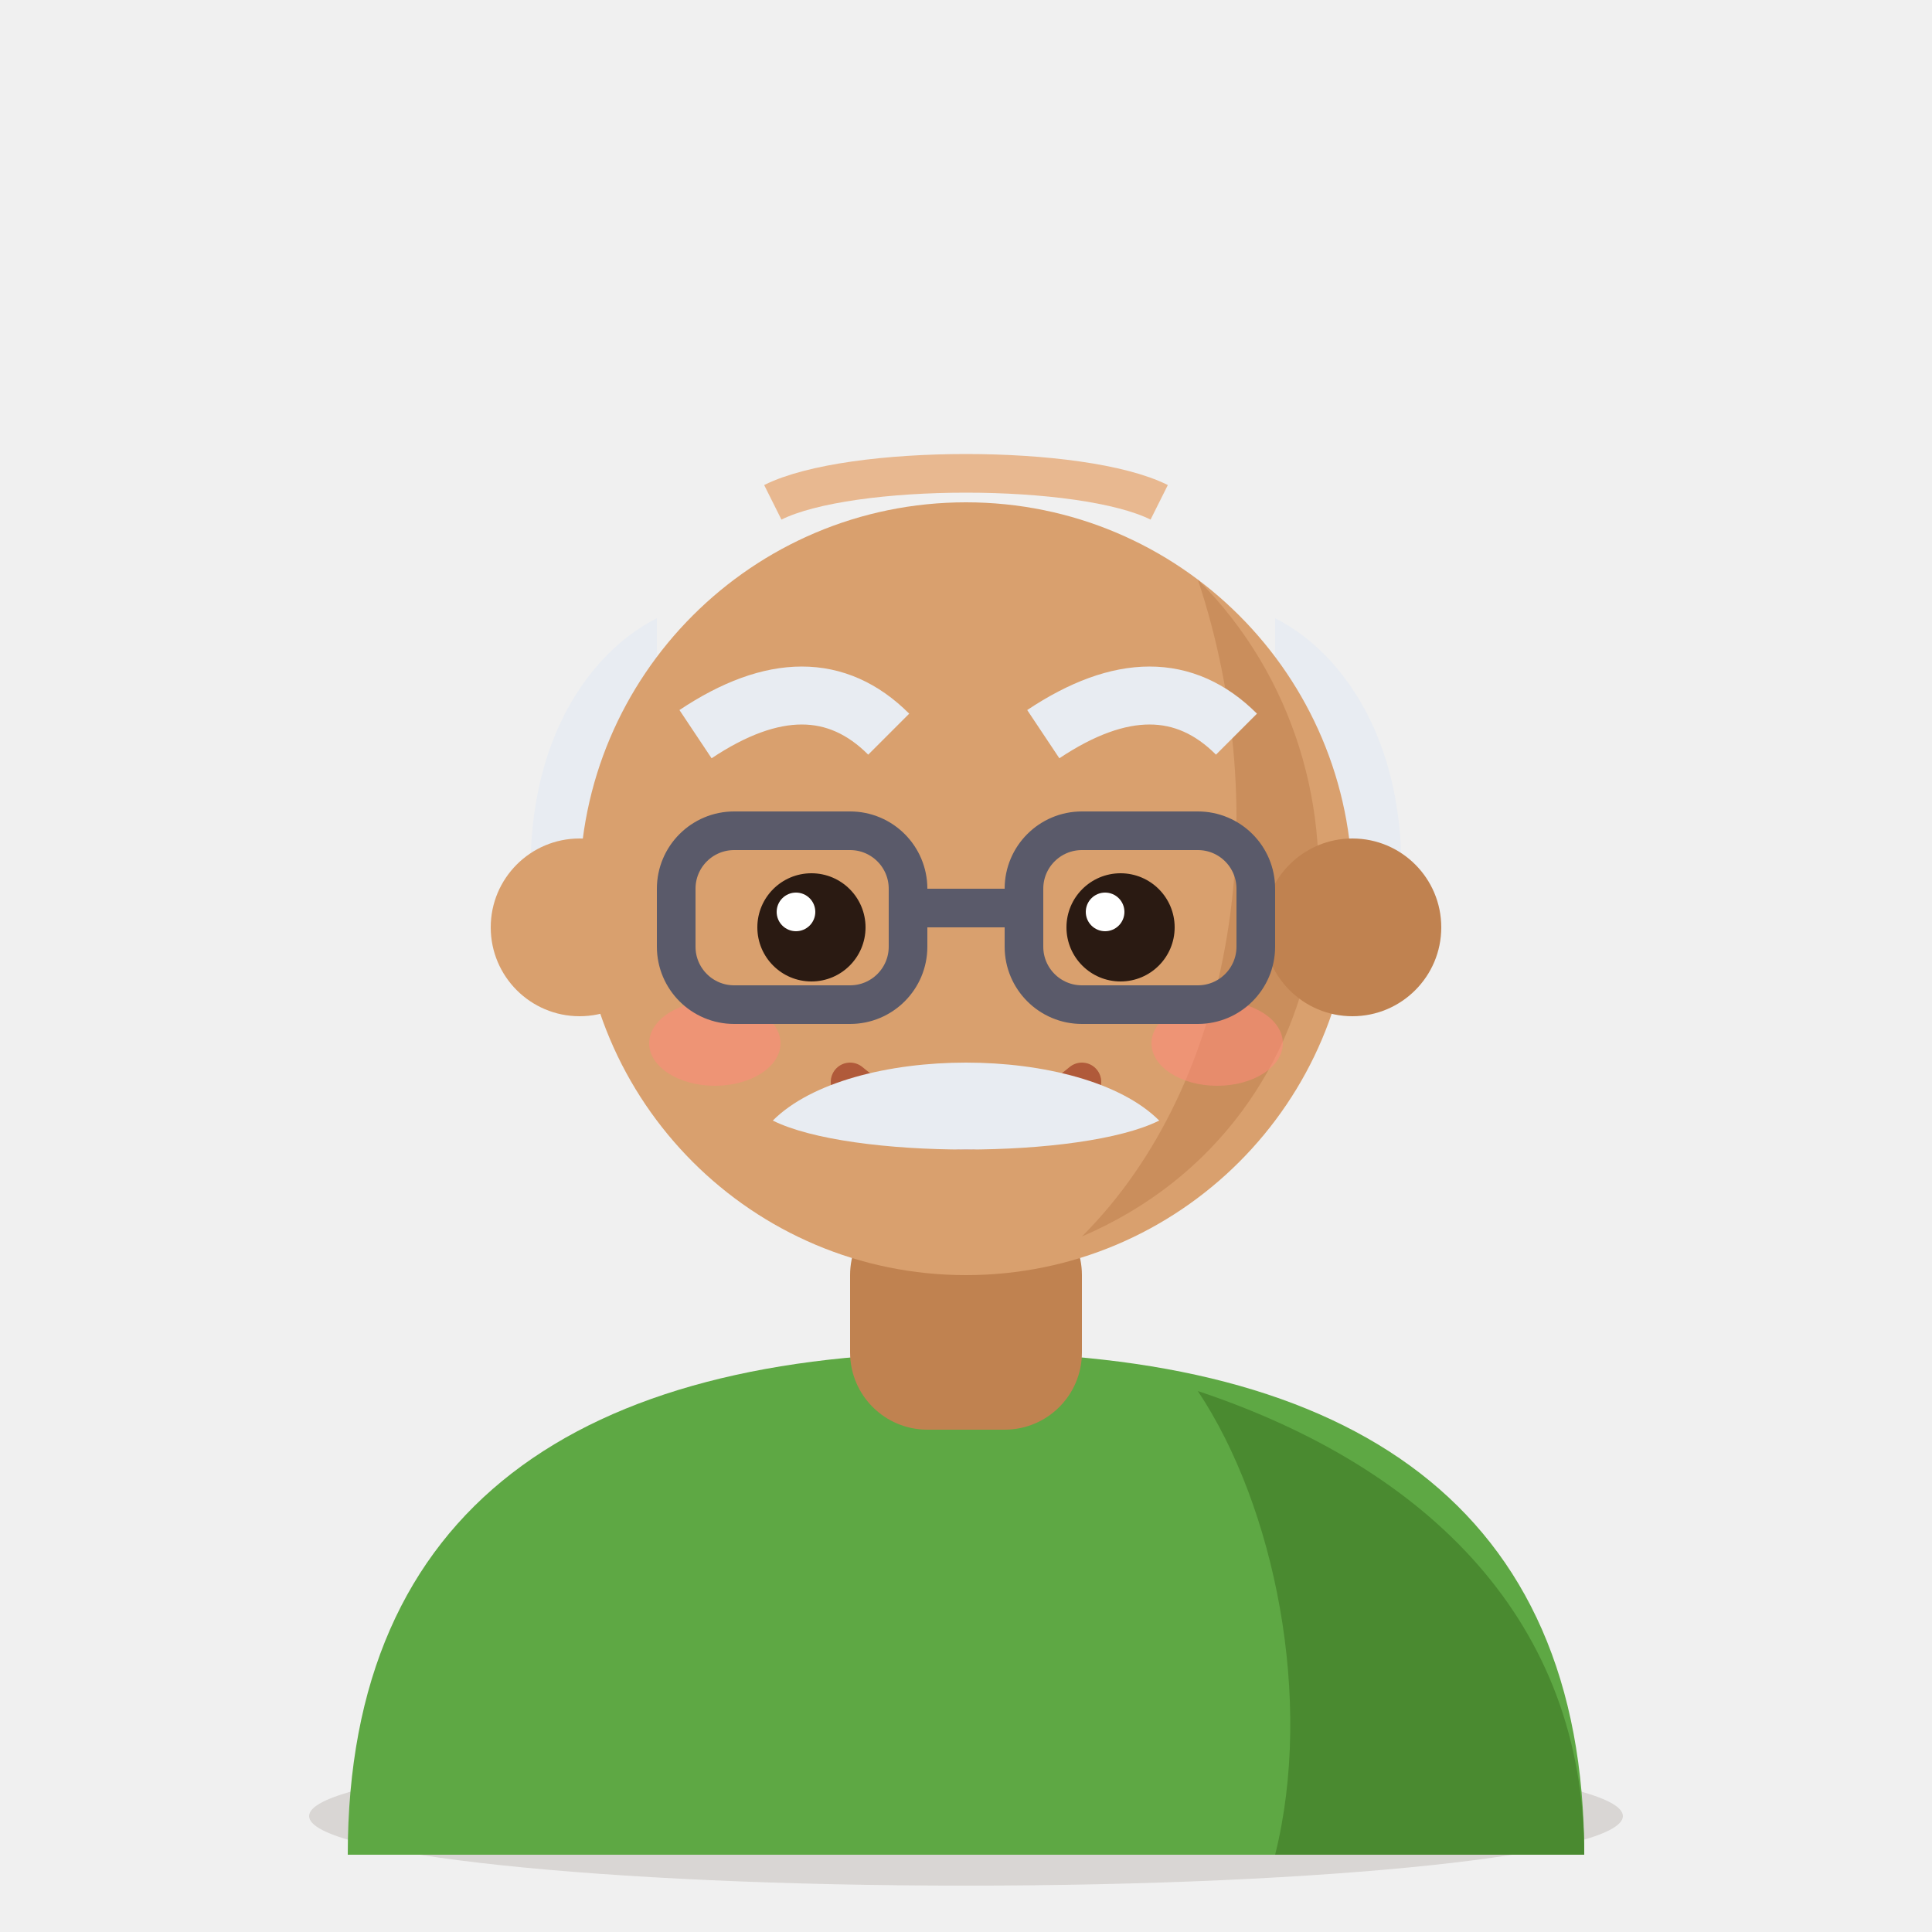
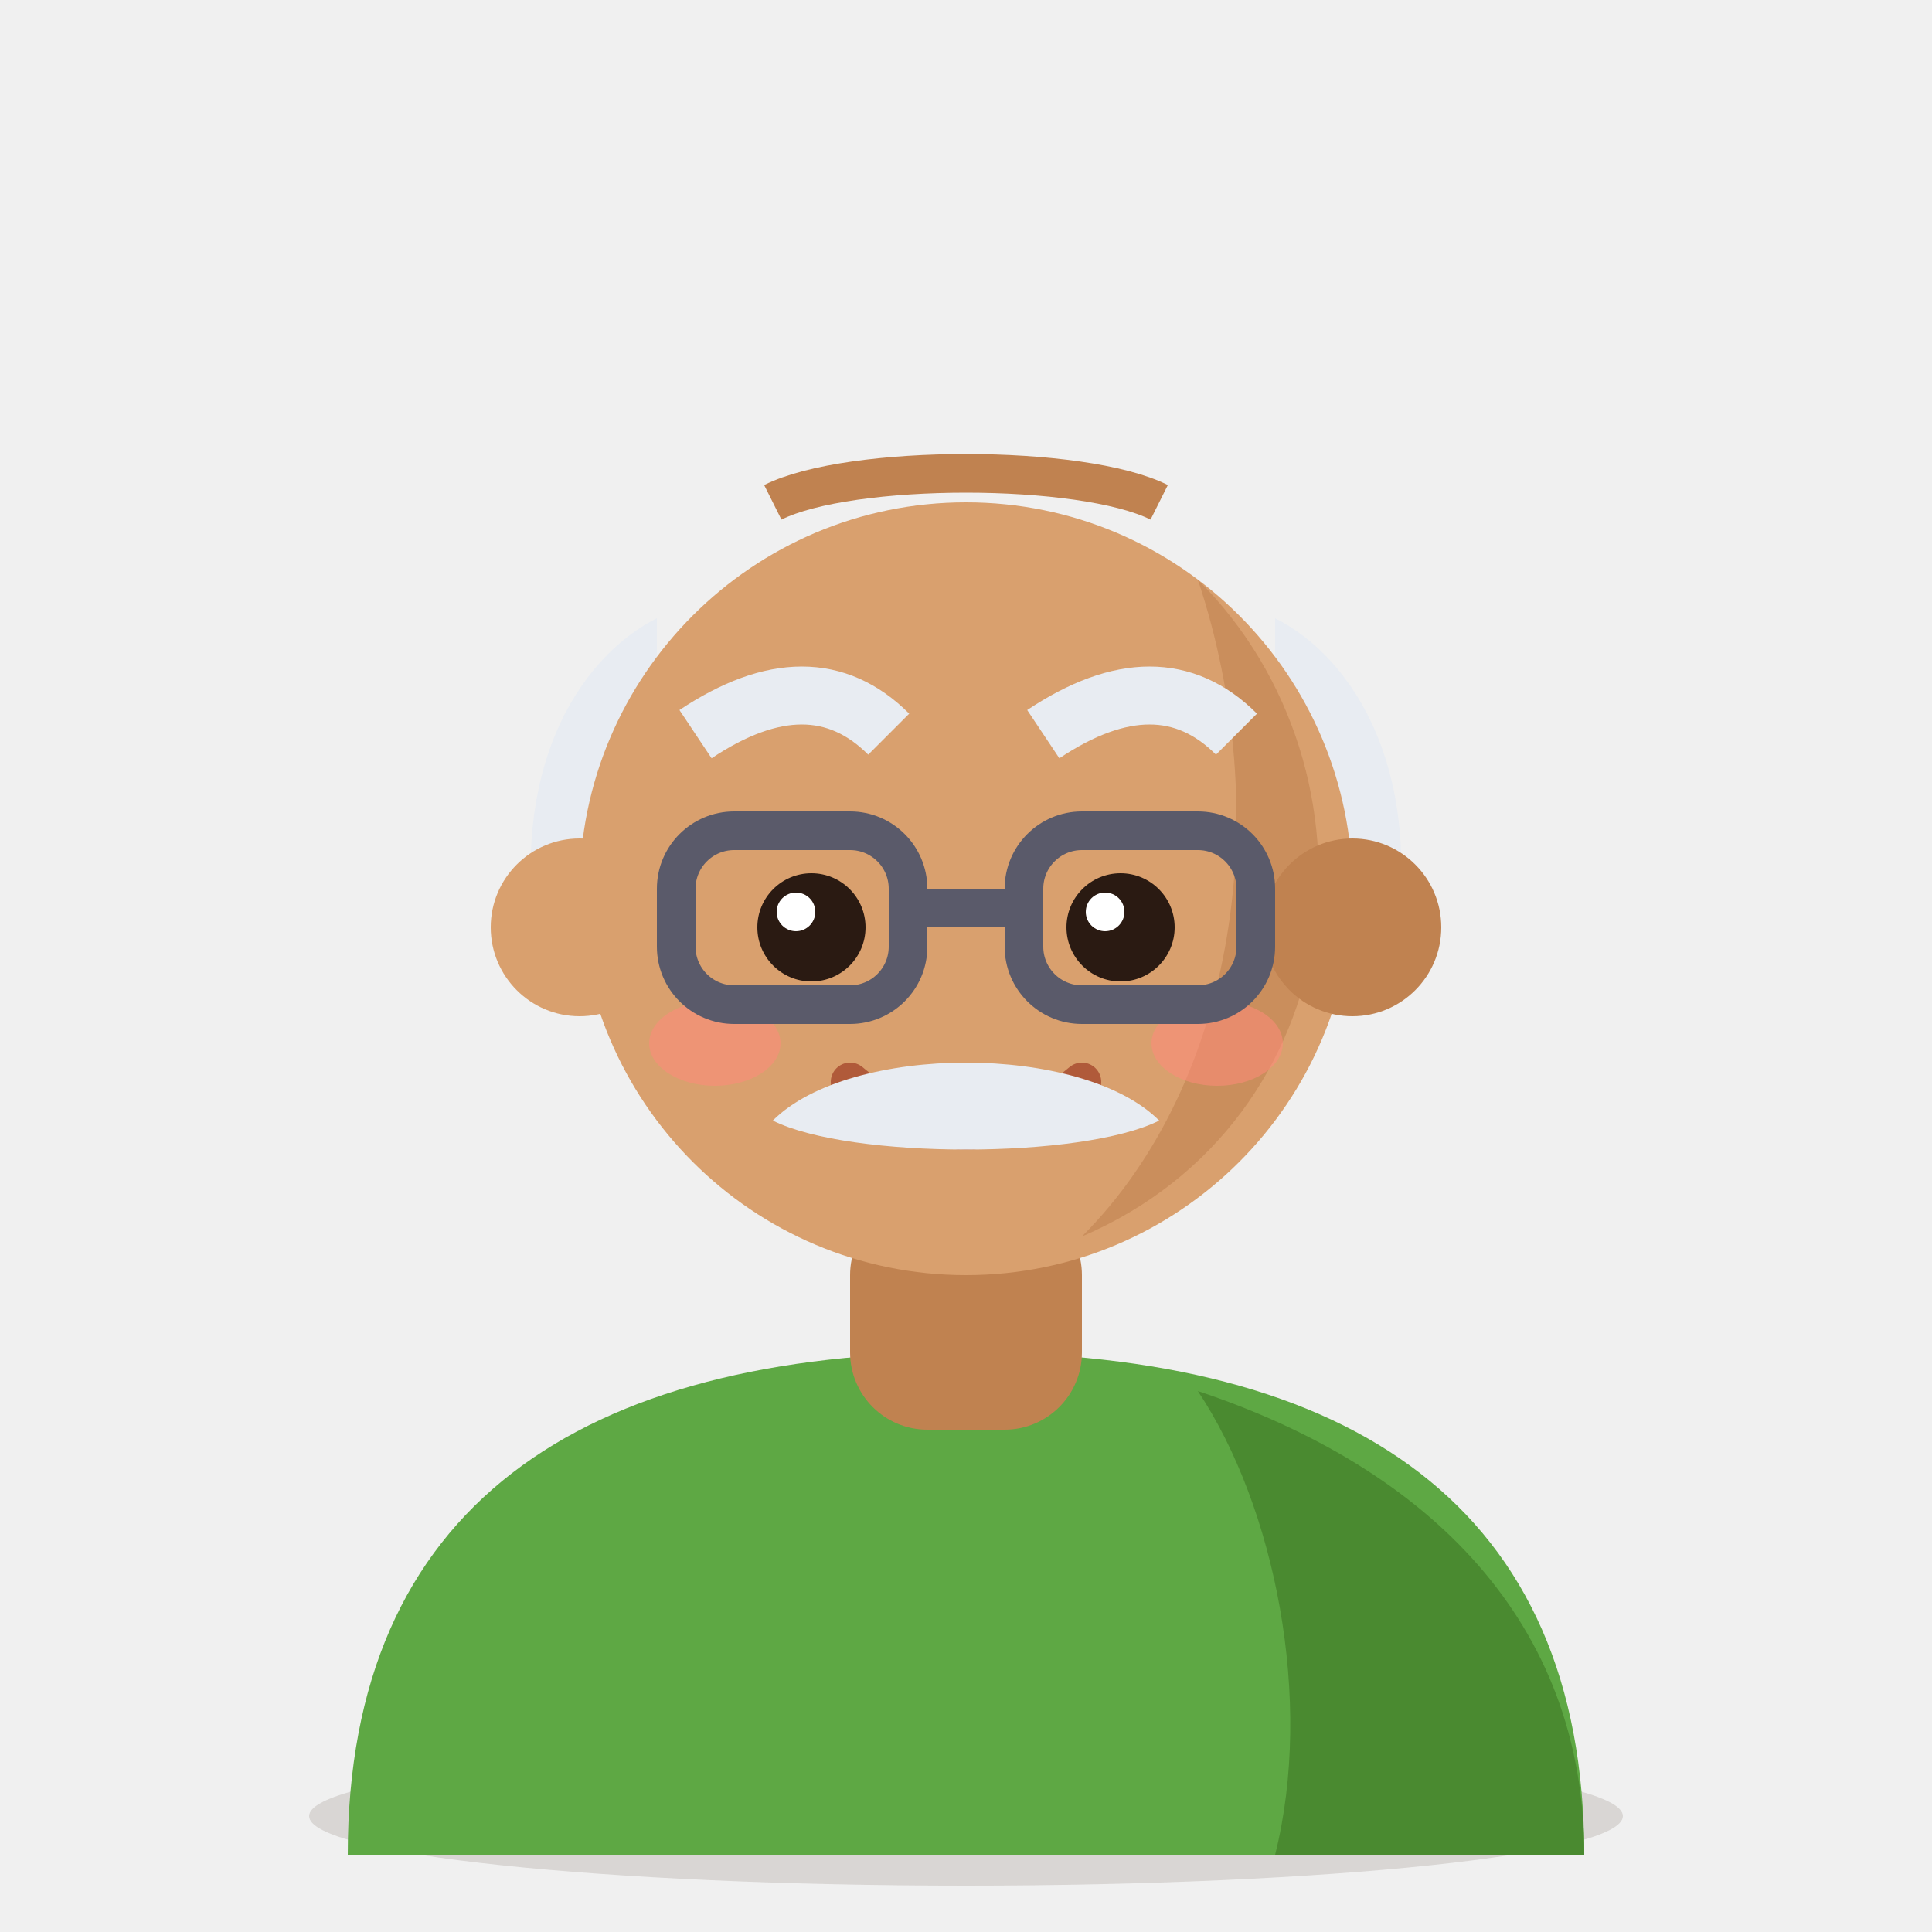
<svg xmlns="http://www.w3.org/2000/svg" viewBox="0 0 100 100">
  <style>.k{transform-box:view-box;transform-origin:50px 92px;animation:w 2.6s ease-in-out infinite alternate}@keyframes w{from{transform:rotate(-2.5deg)}to{transform:rotate(2.5deg)}}.schein{animation:sch 1.8s ease-in-out infinite alternate}@keyframes sch{from{opacity:.15}to{opacity:.45}}.schwing{animation:sw 1.8s ease-in-out infinite alternate}@keyframes sw{from{transform:rotate(-14deg)}to{transform:rotate(14deg)}}.dreh{animation:dr 2s ease-in-out infinite alternate}@keyframes dr{from{transform:scaleX(1)}to{transform:scaleX(-1)}}.flamme{animation:fl .5s ease-in-out infinite alternate}@keyframes fl{to{transform:scale(.9,1.1) rotate(3deg)}}.funkel{animation:fu 1.4s ease-in-out infinite alternate}@keyframes fu{from{opacity:.4}}@media (prefers-reduced-motion:reduce){*{animation:none!important}}</style>
  <ellipse cx="50" cy="94" rx="34" ry="3.6" fill="#3a2414" opacity=".13" />
  <g class="k">
    <path d="M28 50 C26 40 30 34 34 32 L34 52 Z M72 50 C74 40 70 34 66 32 L66 52 Z" fill="#e8ecf2" />
    <path d="M18 96 C18 78 30 70 50 70 C70 70 82 78 82 96 Z" fill="#5ea844" />
    <path d="M62 72 C74 76 82 84 82 96 L66 96 C68 88 66 78 62 72 Z" fill="#4a8a30" />
    <rect x="44" y="62" width="12" height="12" rx="4" fill="#c08250" />
    <circle cx="50" cy="46" r="20" fill="#d9a06e" />
    <path d="M62 30 C72 40 70 58 56 64 C64 56 66 42 62 30 Z" fill="#c08250" opacity=".6" />
    <circle cx="30" cy="48" r="4.6" fill="#d9a06e" />
    <circle cx="70" cy="48" r="4.6" fill="#c08250" />
    <circle cx="42" cy="48" r="2.8" fill="#2a1a12" />
    <circle cx="58" cy="48" r="2.8" fill="#2a1a12" />
    <circle cx="41.2" cy="47.2" r="1" fill="#fff" />
    <circle cx="57.2" cy="47.2" r="1" fill="#fff" />
    <path d="M44 56 q6 5 12 0" stroke="#b05a3a" stroke-width="2" fill="none" stroke-linecap="round" />
    <ellipse cx="37" cy="54" rx="3.4" ry="2.2" fill="#ff8a7a" opacity=".55" />
    <ellipse cx="63" cy="54" rx="3.4" ry="2.2" fill="#ff8a7a" opacity=".55" />
    <path d="M40 58 C44 54 56 54 60 58 C56 60 44 60 40 58 Z" fill="#e8ecf2" />
    <path d="M36 38 q6 -4 10 0 M54 38 q6 -4 10 0" stroke="#e8ecf2" stroke-width="3" fill="none" />
    <g fill="none" stroke="#5a5a6a" stroke-width="2">
      <rect x="35" y="43" width="12" height="9" rx="3" />
      <rect x="53" y="43" width="12" height="9" rx="3" />
      <path d="M47 47 h6" />
    </g>
-     <path d="M40 26 C44 24 56 24 60 26" stroke="#e8b890" stroke-width="2" fill="none" />
+     <path d="M40 26 C44 24 56 24 60 26" stroke="#c08250" stroke-width="2" fill="none" />
  </g>
</svg>
